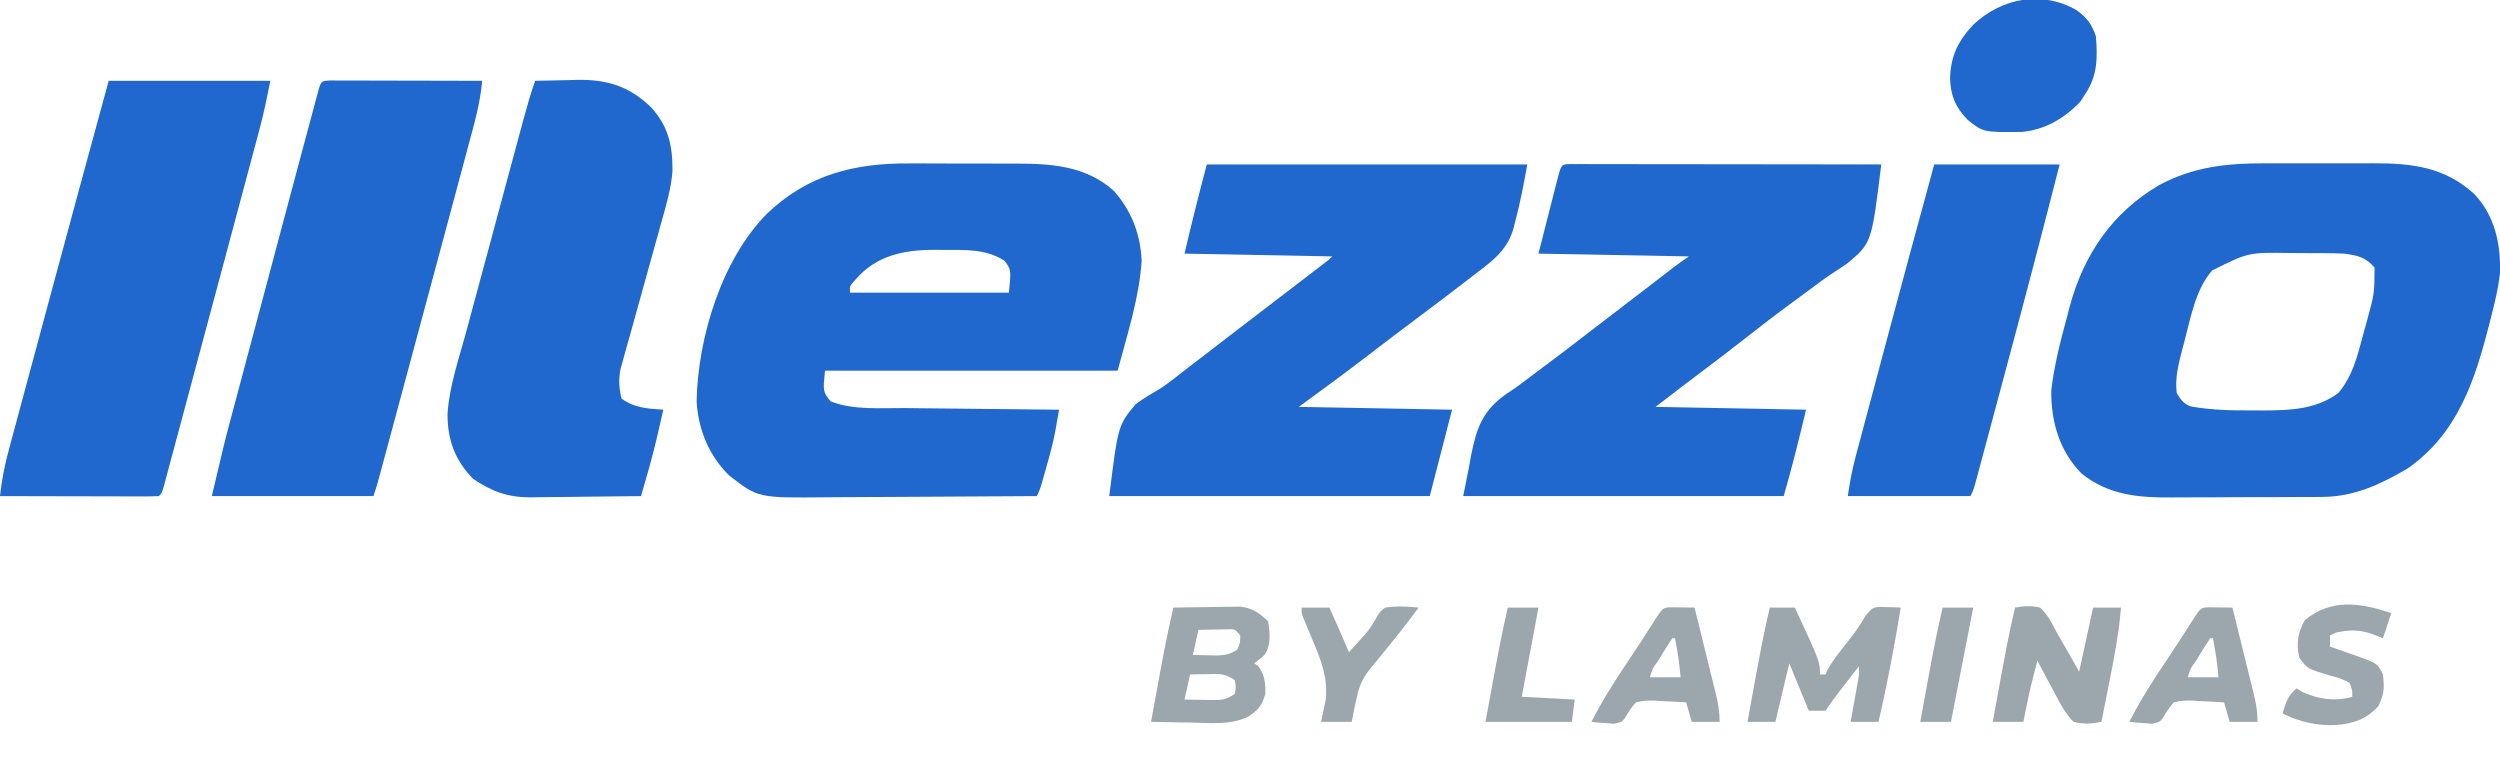
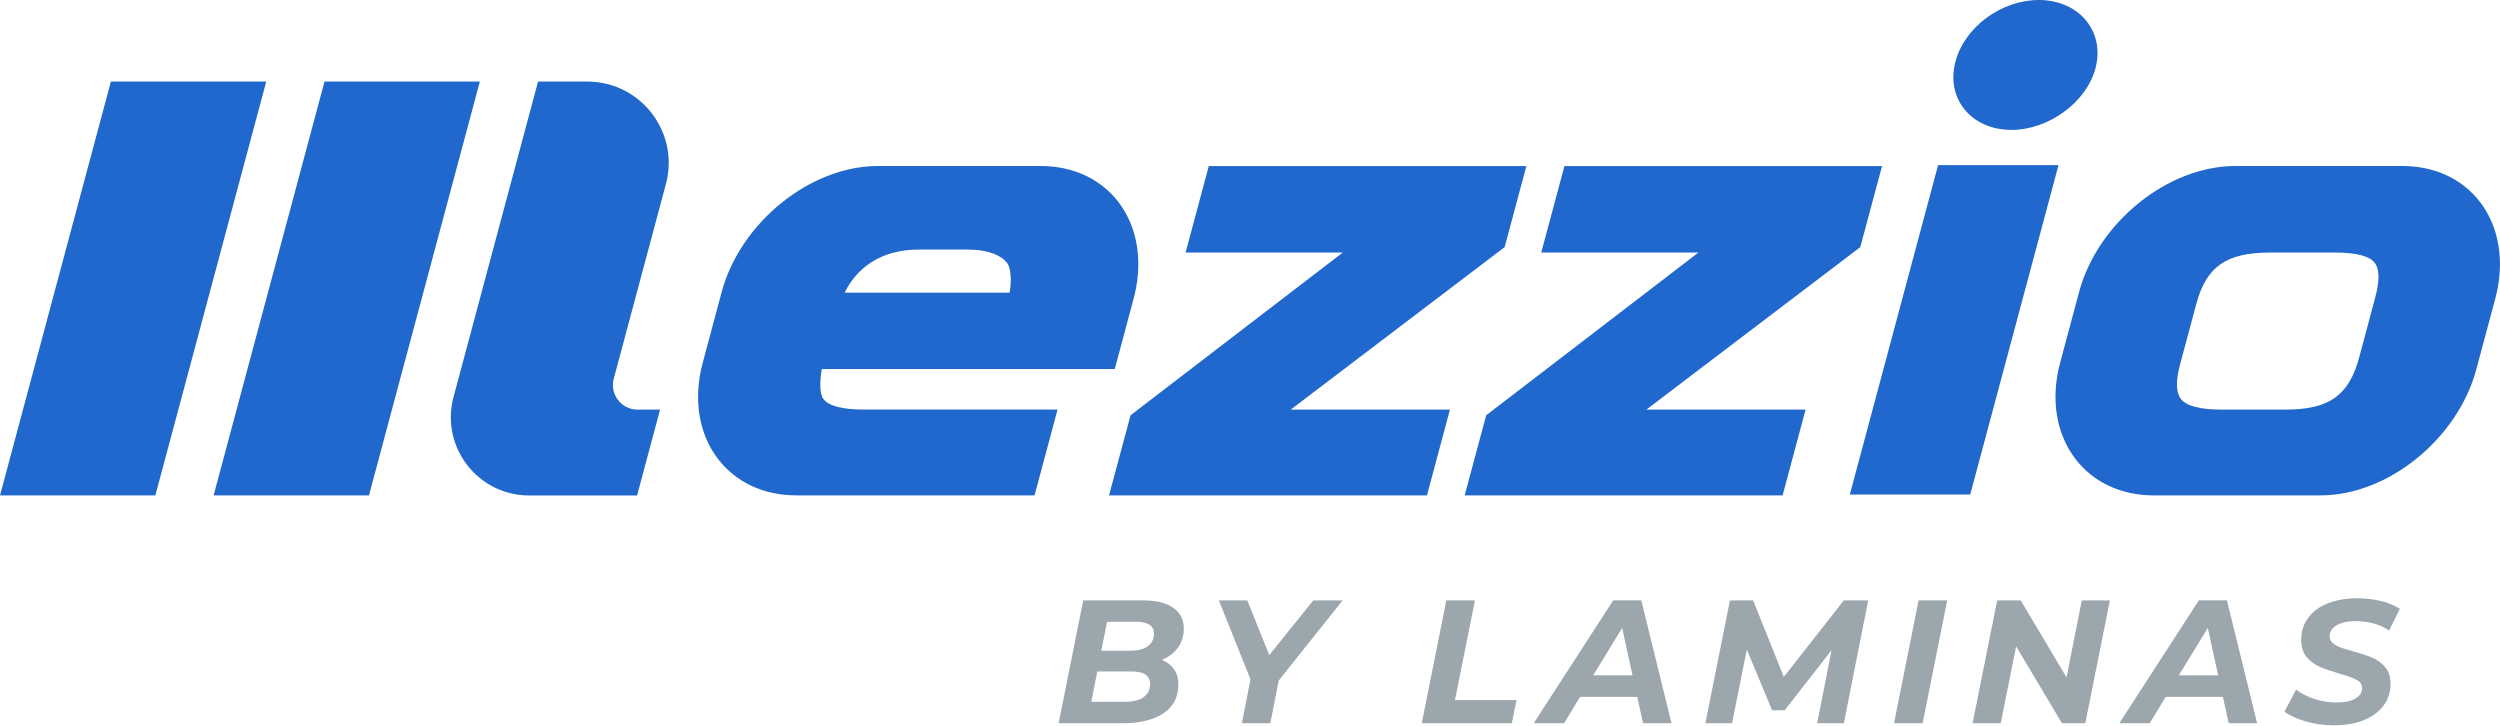
- <svg xmlns="http://www.w3.org/2000/svg" version="1.1" width="897" height="275">
-   <path d="M0 0 C1.437 0.001 2.874 -0 4.312 -0.002 C7.299 -0.001 10.287 0.009 13.274 0.027 C17.076 0.05 20.878 0.05 24.681 0.044 C27.64 0.04 30.599 0.047 33.558 0.057 C34.959 0.061 36.36 0.062 37.762 0.06 C50.726 0.058 63.05 0.77 73.199 9.754 C79.588 16.868 82.859 25.42 83.27 34.926 C82.38 48.353 78.112 61.361 74.645 74.363 C39.995 74.363 5.345 74.363 -30.355 74.363 C-31.095 81.855 -31.095 81.855 -28.355 85.363 C-20.202 88.616 -10.281 87.713 -1.629 87.777 C-0.029 87.796 1.571 87.816 3.171 87.836 C7.35 87.887 11.529 87.927 15.708 87.964 C19.985 88.004 24.262 88.055 28.539 88.105 C36.907 88.202 45.276 88.286 53.645 88.363 C53.34 90.094 53.032 91.824 52.723 93.554 C52.552 94.518 52.381 95.482 52.204 96.474 C51.387 100.692 50.266 104.799 49.082 108.926 C48.861 109.718 48.64 110.51 48.412 111.326 C46.791 117.069 46.791 117.069 45.645 119.363 C33.578 119.456 21.513 119.527 9.446 119.571 C3.843 119.591 -1.761 119.62 -7.365 119.665 C-12.779 119.709 -18.192 119.732 -23.607 119.743 C-25.666 119.75 -27.725 119.765 -29.784 119.786 C-54.394 120.035 -54.394 120.035 -64.797 111.902 C-72.021 104.769 -75.782 95.512 -76.41 85.496 C-76.009 62.533 -67.368 34.282 -51.043 17.918 C-36.436 4.033 -19.809 -0.144 0 0 Z M-19.23 41.488 C-21.554 44.035 -21.554 44.035 -21.355 46.363 C-2.545 46.363 16.265 46.363 35.645 46.363 C36.454 38.144 36.454 38.144 34.082 34.926 C27.385 30.633 20.028 31.028 12.332 31.051 C11.255 31.035 10.178 31.019 9.068 31.002 C-1.889 30.995 -11.733 32.905 -19.23 41.488 Z " fill="#2067CE" transform="translate(326.3555,58.63672)" />
-   <path d="M0 0 C1.477 -0.002 2.955 -0.005 4.432 -0.009 C7.505 -0.013 10.578 -0.007 13.652 0.007 C17.557 0.024 21.462 0.015 25.367 -0.003 C28.41 -0.014 31.453 -0.011 34.497 -0.003 C35.935 -0.001 37.374 -0.003 38.813 -0.01 C52.724 -0.064 64.47 1.359 75.023 10.992 C82.455 18.85 84.553 28.835 84.277 39.398 C83.7 44.508 82.556 49.427 81.277 54.398 C81.034 55.36 80.791 56.321 80.541 57.312 C75.313 77.712 69.317 96.623 51.277 109.398 C41.551 115.122 32.078 119.623 20.589 119.689 C19.487 119.699 19.487 119.699 18.363 119.709 C15.954 119.728 13.546 119.732 11.137 119.734 C9.447 119.741 7.757 119.748 6.067 119.755 C2.53 119.766 -1.007 119.77 -4.544 119.769 C-9.051 119.769 -13.557 119.796 -18.063 119.831 C-21.553 119.853 -25.043 119.857 -28.534 119.856 C-30.194 119.858 -31.854 119.867 -33.513 119.882 C-45.478 119.984 -56.266 119.059 -65.938 111.234 C-73.873 103.074 -76.868 92.548 -76.723 81.398 C-75.663 72.398 -73.411 63.689 -71.035 54.961 C-70.721 53.741 -70.407 52.521 -70.084 51.264 C-65.03 32.66 -54.767 17.618 -38.02 7.816 C-25.827 1.257 -13.648 -0.067 0 0 Z M-18.984 38.426 C-25.046 45.305 -26.715 55.579 -29.035 64.211 C-29.436 65.697 -29.436 65.697 -29.844 67.213 C-31.156 72.33 -32.342 77.081 -31.723 82.398 C-30.289 84.817 -29.359 86.136 -26.734 87.218 C-19.384 88.53 -12.178 88.696 -4.723 88.648 C-3.516 88.656 -2.31 88.664 -1.066 88.672 C8.678 88.651 18.235 88.391 26.277 82.398 C31.305 76.493 33.125 69.197 35.073 61.844 C35.59 59.897 36.132 57.959 36.678 56.02 C39.199 46.829 39.199 46.829 39.277 37.398 C35.974 33.609 33.119 33.012 28.277 32.398 C23.896 32.209 19.515 32.213 15.129 32.213 C13.047 32.211 10.965 32.193 8.883 32.174 C-6.019 31.952 -6.019 31.952 -18.984 38.426 Z " fill="#2067CE" transform="translate(812.7227,58.60156)" />
-   <path d="M0 0 C37.95 0 75.9 0 115 0 C113.744 6.906 112.496 13.621 110.688 20.375 C110.5 21.142 110.312 21.909 110.119 22.699 C107.807 31.308 101.49 35.341 94.688 40.562 C93.891 41.178 93.094 41.794 92.273 42.428 C86.636 46.772 80.959 51.062 75.255 55.316 C68.787 60.143 62.374 65.042 55.971 69.955 C48.391 75.752 40.702 81.352 33 87 C51.15 87.33 69.3 87.66 88 88 C85.36 98.23 82.72 108.46 80 119 C42.05 119 4.1 119 -35 119 C-31.827 93.614 -31.827 93.614 -25.531 86.023 C-23.039 84.196 -20.526 82.605 -17.829 81.101 C-14.183 78.907 -10.909 76.181 -7.562 73.562 C-6.096 72.437 -4.629 71.314 -3.16 70.191 C1.439 66.665 6.033 63.13 10.625 59.594 C14.577 56.554 18.539 53.527 22.5 50.5 C27.836 46.421 33.172 42.34 38.5 38.25 C39.542 37.451 40.583 36.652 41.656 35.828 C43.836 34.205 43.836 34.205 45 33 C27.51 32.67 10.02 32.34 -8 32 C-5.482 21.297 -2.833 10.624 0 0 Z " fill="#2067CE" transform="translate(433,59)" />
-   <path d="M0 0 C1.26 0.001 1.26 0.001 2.545 0.003 C3.505 0.001 4.466 0 5.456 -0.001 C6.518 0.002 7.58 0.006 8.675 0.01 C10.343 0.009 10.343 0.009 12.045 0.009 C15.74 0.01 19.436 0.018 23.132 0.025 C25.686 0.027 28.241 0.029 30.795 0.03 C36.844 0.033 42.893 0.041 48.942 0.051 C55.827 0.062 62.712 0.068 69.597 0.073 C83.764 0.083 97.93 0.101 112.097 0.123 C108.631 28.318 108.631 28.318 99.909 35.623 C98.288 36.737 96.664 37.848 94.998 38.895 C92.024 40.816 89.219 42.958 86.383 45.075 C83.952 46.888 81.504 48.676 79.054 50.463 C73.411 54.603 67.897 58.901 62.386 63.215 C58.216 66.478 54.027 69.705 49.784 72.873 C43.509 77.562 37.306 82.347 31.097 87.123 C48.917 87.453 66.737 87.783 85.097 88.123 C82.652 98.511 80.028 108.862 77.097 119.123 C39.147 119.123 1.197 119.123 -37.903 119.123 C-37.243 115.823 -36.583 112.523 -35.903 109.123 C-35.617 107.545 -35.331 105.967 -35.036 104.342 C-33.053 94.525 -30.91 88.443 -22.411 82.439 C-21.847 82.071 -21.283 81.702 -20.701 81.323 C-18.05 79.554 -15.541 77.61 -13.008 75.678 C-10.964 74.122 -8.905 72.587 -6.841 71.057 C-2.29 67.675 2.198 64.217 6.686 60.752 C11.367 57.139 16.07 53.553 20.769 49.964 C24.172 47.363 27.573 44.759 30.964 42.143 C31.559 41.684 32.154 41.225 32.766 40.752 C34.364 39.518 35.961 38.284 37.558 37.049 C39.361 35.681 41.214 34.378 43.097 33.123 C25.277 32.793 7.457 32.463 -10.903 32.123 C-9.604 27.029 -8.305 21.934 -6.966 16.686 C-6.557 15.076 -6.149 13.467 -5.728 11.809 C-5.406 10.553 -5.083 9.296 -4.751 8.002 C-4.5 7.006 -4.5 7.006 -4.243 5.989 C-2.744 0.177 -2.744 0.177 0 0 Z " fill="#2067CE" transform="translate(562.9034,58.87695)" />
-   <path d="M0 0 C3.958 -0.118 7.916 -0.188 11.875 -0.25 C13.538 -0.3 13.538 -0.3 15.234 -0.352 C25.784 -0.476 33.599 1.902 41.312 9.211 C47.845 16.137 49.356 23.196 49.284 32.447 C48.796 38.559 47.125 44.331 45.451 50.204 C44.794 52.509 44.156 54.819 43.523 57.131 C42.178 62.029 40.809 66.921 39.438 71.812 C37.843 77.504 36.259 83.198 34.697 88.898 C34.07 91.165 33.427 93.427 32.784 95.69 C32.398 97.086 32.014 98.482 31.631 99.878 C31.291 101.088 30.951 102.297 30.601 103.544 C29.935 107.375 30.098 110.224 31 114 C35.505 117.379 40.544 117.648 46 118 C45.421 120.543 44.837 123.084 44.25 125.625 C44.093 126.319 43.935 127.012 43.773 127.727 C42.11 134.892 40.056 141.94 38 149 C31.329 149.102 24.658 149.172 17.987 149.22 C15.72 149.24 13.453 149.267 11.187 149.302 C7.917 149.351 4.649 149.373 1.379 149.391 C-0.126 149.422 -0.126 149.422 -1.662 149.453 C-9.826 149.456 -15.517 147.345 -22.25 142.812 C-28.828 136.085 -31.511 128.623 -31.42 119.325 C-30.731 109.409 -27.335 99.637 -24.727 90.098 C-24.08 87.687 -23.434 85.276 -22.79 82.865 C-21.099 76.549 -19.388 70.238 -17.673 63.929 C-15.929 57.503 -14.209 51.07 -12.484 44.639 C-9.962 35.25 -7.436 25.863 -4.889 16.481 C-4.493 15.015 -4.493 15.015 -4.089 13.519 C-2.849 8.964 -1.558 4.46 0 0 Z " fill="#2067CE" transform="translate(192,29)" />
-   <path d="M0 0 C19.14 0 38.28 0 58 0 C56.842 5.792 55.723 11.353 54.207 17.02 C54.038 17.653 53.87 18.286 53.697 18.938 C53.143 21.016 52.585 23.092 52.027 25.168 C51.628 26.665 51.228 28.161 50.829 29.658 C49.758 33.671 48.682 37.683 47.606 41.695 C46.711 45.031 45.819 48.368 44.926 51.705 C42.635 60.269 40.339 68.832 38.041 77.394 C36.495 83.154 34.951 88.915 33.409 94.675 C31.42 102.107 29.426 109.538 27.429 116.969 C26.685 119.738 25.942 122.508 25.2 125.278 C24.175 129.106 23.145 132.932 22.113 136.758 C21.81 137.893 21.507 139.028 21.194 140.197 C20.918 141.219 20.642 142.241 20.357 143.293 C20.117 144.184 19.878 145.075 19.631 145.993 C19 148 19 148 18 149 C16.22 149.094 14.436 149.117 12.654 149.114 C11.513 149.113 10.372 149.113 9.196 149.113 C7.955 149.108 6.713 149.103 5.434 149.098 C3.538 149.096 3.538 149.096 1.604 149.093 C-1.761 149.089 -5.126 149.08 -8.492 149.069 C-11.923 149.058 -15.355 149.054 -18.787 149.049 C-25.525 149.038 -32.262 149.021 -39 149 C-38.389 143.105 -37.248 137.598 -35.69 131.886 C-35.456 131.009 -35.221 130.133 -34.98 129.229 C-34.204 126.334 -33.42 123.44 -32.637 120.547 C-32.084 118.489 -31.531 116.431 -30.978 114.373 C-29.516 108.931 -28.048 103.49 -26.578 98.05 C-25.131 92.687 -23.69 87.322 -22.248 81.957 C-14.897 54.62 -7.461 27.307 0 0 Z " fill="#2067CE" transform="translate(39,29)" />
-   <path d="M0 0 C1.01 0.002 2.021 0.004 3.062 0.007 C4.773 0.007 4.773 0.007 6.52 0.007 C7.761 0.012 9.003 0.017 10.282 0.023 C12.178 0.025 12.178 0.025 14.112 0.027 C17.477 0.032 20.842 0.041 24.208 0.052 C27.639 0.062 31.071 0.066 34.503 0.071 C41.241 0.082 47.978 0.099 54.716 0.12 C54.052 8.004 51.899 15.484 49.841 23.093 C49.439 24.592 49.039 26.092 48.638 27.591 C47.56 31.621 46.476 35.649 45.39 39.677 C44.261 43.871 43.138 48.067 42.013 52.263 C39.707 60.865 37.393 69.465 35.077 78.065 C33.757 82.967 32.439 87.869 31.121 92.772 C28.759 101.556 26.395 110.338 24.028 119.12 C23.844 119.804 23.66 120.487 23.47 121.192 C22.258 125.689 21.044 130.186 19.829 134.683 C19.526 135.807 19.223 136.932 18.91 138.09 C18.634 139.112 18.357 140.134 18.072 141.187 C17.833 142.073 17.594 142.959 17.347 143.872 C16.852 145.636 16.295 147.382 15.716 149.12 C-3.424 149.12 -22.564 149.12 -42.284 149.12 C-37.689 129.589 -37.689 129.589 -35.263 120.534 C-34.989 119.503 -34.716 118.473 -34.434 117.412 C-33.545 114.07 -32.653 110.73 -31.761 107.39 C-31.13 105.023 -30.5 102.656 -29.87 100.289 C-28.556 95.351 -27.239 90.414 -25.922 85.476 C-24.25 79.212 -22.581 72.947 -20.913 66.682 C-19.301 60.626 -17.687 54.57 -16.073 48.515 C-15.774 47.392 -15.475 46.27 -15.167 45.113 C-13.484 38.799 -11.798 32.487 -10.104 26.176 C-9.543 24.086 -8.983 21.995 -8.424 19.904 C-7.594 16.8 -6.759 13.698 -5.922 10.596 C-5.671 9.652 -5.419 8.709 -5.16 7.737 C-4.927 6.879 -4.695 6.021 -4.456 5.138 C-4.253 4.383 -4.05 3.628 -3.841 2.85 C-3.008 0.261 -2.785 0.147 0 0 Z " fill="#2067CE" transform="translate(118.2842,28.87975)" />
-   <path d="M0 0 C14.85 0 29.7 0 45 0 C38.813 24.231 32.466 48.413 25.977 72.565 C24.722 77.234 23.471 81.904 22.221 86.575 C21.246 90.215 20.27 93.855 19.292 97.494 C18.829 99.22 18.367 100.946 17.905 102.672 C17.269 105.049 16.63 107.425 15.99 109.801 C15.708 110.858 15.708 110.858 15.421 111.936 C14.114 116.771 14.114 116.771 13 119 C-1.52 119 -16.04 119 -31 119 C-30.284 113.986 -29.411 109.329 -28.102 104.477 C-27.816 103.399 -27.816 103.399 -27.524 102.3 C-26.895 99.93 -26.26 97.563 -25.625 95.195 C-25.177 93.513 -24.729 91.831 -24.281 90.149 C-23.098 85.705 -21.91 81.263 -20.721 76.821 C-19.778 73.297 -18.839 69.771 -17.901 66.245 C-12.014 44.141 -6.039 22.063 0 0 Z " fill="#2067CE" transform="translate(694,59)" />
-   <path d="M0 0 C3.743 2.597 5.64 5.154 7.066 9.434 C7.727 17.353 7.638 23.776 3.066 30.434 C2.51 31.3 1.953 32.166 1.379 33.059 C-4.401 38.995 -11.196 42.99 -19.52 43.77 C-33.307 43.912 -33.307 43.912 -38.934 39.434 C-43.324 34.927 -45.027 30.848 -45.246 24.621 C-45.03 16.518 -42.4 11.162 -36.891 5.258 C-26.651 -4.287 -12.396 -7.024 0 0 Z " fill="#2067CE" transform="translate(744.9336,3.566406)" />
-   <path d="M0 0 C2.97 0 5.94 0 9 0 C18 19.402 18 19.402 18 24 C18.66 24 19.32 24 20 24 C20.231 23.47 20.461 22.94 20.699 22.395 C22.762 18.598 25.517 15.323 28.191 11.947 C30.549 8.95 32.614 6.01 34.5 2.688 C37 0 37 0 39.432 -0.262 C40.78 -0.216 40.78 -0.216 42.156 -0.168 C43.515 -0.132 43.515 -0.132 44.9 -0.094 C45.593 -0.063 46.286 -0.032 47 0 C44.71 13.763 42.188 27.415 39 41 C35.7 41 32.4 41 29 41 C29.217 39.808 29.433 38.615 29.656 37.387 C29.938 35.82 30.219 34.254 30.5 32.688 C30.643 31.902 30.786 31.116 30.934 30.307 C31.069 29.549 31.204 28.792 31.344 28.012 C31.469 27.315 31.595 26.619 31.725 25.901 C32.072 23.825 32.072 23.825 32 21 C30.374 23.103 28.749 25.208 27.125 27.312 C26.665 27.907 26.205 28.502 25.73 29.115 C23.738 31.7 21.811 34.283 20 37 C18.02 37 16.04 37 14 37 C10.535 28.585 10.535 28.585 7 20 C5.35 26.93 3.7 33.86 2 41 C-1.3 41 -4.6 41 -8 41 C-2.65 11.655 -2.65 11.655 0 0 Z " fill="#9CA6AD" transform="translate(635,218)" />
-   <path d="M0 0 C4.396 -0.087 8.791 -0.14 13.188 -0.188 C14.433 -0.213 15.679 -0.238 16.963 -0.264 C18.165 -0.273 19.367 -0.283 20.605 -0.293 C21.71 -0.309 22.815 -0.324 23.954 -0.341 C28.349 0.151 30.918 1.918 34 5 C34.665 8.955 35.088 13.283 32.879 16.77 C31.5 18.125 31.5 18.125 29 20 C29.474 20.33 29.949 20.66 30.438 21 C32.814 24.042 33.092 27.253 33 31 C31.773 35.253 30.5 36.659 26.84 39.156 C20.479 42.198 13.377 41.421 6.5 41.25 C5.091 41.23 3.682 41.212 2.273 41.195 C-1.152 41.148 -4.576 41.083 -8 41 C-2.802 12.488 -2.802 12.488 0 0 Z M9 8 C8.34 10.97 7.68 13.94 7 17 C8.916 17.054 10.833 17.093 12.75 17.125 C13.817 17.148 14.885 17.171 15.984 17.195 C18.952 17.003 20.571 16.677 23 15 C23.991 12.547 23.991 12.547 24 10 C22.112 7.671 22.112 7.671 18.961 7.805 C17.186 7.839 17.186 7.839 15.375 7.875 C13.592 7.902 13.592 7.902 11.773 7.93 C10.858 7.953 9.943 7.976 9 8 Z M6 24 C5.34 26.97 4.68 29.94 4 33 C6.438 33.054 8.874 33.094 11.312 33.125 C12.348 33.15 12.348 33.15 13.404 33.176 C17.171 33.212 18.784 33.144 22 31 C22.5 28.5 22.5 28.5 22 26 C18.368 23.579 16.617 23.79 12.312 23.875 C11.133 23.893 9.954 23.911 8.738 23.93 C7.383 23.964 7.383 23.964 6 24 Z " fill="#9CA6AD" transform="translate(421,218)" />
-   <path d="M0 0 C3.152 -0.567 5.863 -0.718 9 0 C11.764 2.529 13.263 5.714 15 9 C16.046 10.829 17.106 12.649 18.167 14.469 C19.8 17.3 21.396 20.152 23 23 C24.65 15.41 26.3 7.82 28 0 C31.3 0 34.6 0 38 0 C37.316 8.85 35.669 17.436 33.938 26.125 C33.653 27.573 33.368 29.021 33.084 30.469 C32.394 33.98 31.699 37.49 31 41 C27.466 41.706 24.511 41.902 21 41 C17.813 37.784 15.923 34.008 13.875 30 C13.3 28.951 12.725 27.901 12.133 26.82 C10.72 24.23 9.345 21.626 8 19 C7.523 20.88 7.048 22.76 6.574 24.641 C6.31 25.688 6.045 26.735 5.772 27.813 C4.712 32.187 3.845 36.581 3 41 C-0.63 41 -4.26 41 -8 41 C-2.65 11.655 -2.65 11.655 0 0 Z " fill="#9CA6AD" transform="translate(723,218)" />
-   <path d="M0 0 C1.514 0.017 1.514 0.017 3.059 0.035 C4.071 0.044 5.082 0.053 6.125 0.062 C6.907 0.074 7.69 0.086 8.496 0.098 C9.784 5.292 11.065 10.488 12.341 15.686 C12.776 17.454 13.213 19.221 13.651 20.988 C14.281 23.529 14.905 26.071 15.527 28.613 C15.724 29.402 15.921 30.191 16.124 31.003 C16.974 34.498 17.496 37.479 17.496 41.098 C14.196 41.098 10.896 41.098 7.496 41.098 C6.836 38.788 6.176 36.478 5.496 34.098 C2.597 33.908 -0.289 33.77 -3.191 33.66 C-4.008 33.602 -4.825 33.543 -5.666 33.482 C-8.127 33.413 -10.127 33.439 -12.504 34.098 C-14.109 35.789 -15.175 37.516 -16.352 39.524 C-17.504 41.098 -17.504 41.098 -20.398 41.781 C-21.361 41.7 -22.324 41.619 -23.316 41.535 C-24.78 41.44 -24.78 41.44 -26.273 41.344 C-27.009 41.263 -27.746 41.181 -28.504 41.098 C-24.542 33.351 -19.982 26.167 -15.113 18.977 C-12.087 14.504 -9.18 9.958 -6.284 5.401 C-2.913 0.114 -2.913 0.114 0 0 Z M0.496 11.098 C-0.903 13.225 -2.247 15.359 -3.566 17.535 C-3.943 18.147 -4.321 18.758 -4.709 19.389 C-6.654 22.061 -6.654 22.061 -7.504 25.098 C-3.874 25.098 -0.244 25.098 3.496 25.098 C2.773 18.055 2.773 18.055 1.496 11.098 C1.166 11.098 0.836 11.098 0.496 11.098 Z " fill="#9CA6AD" transform="translate(792.5039,217.9023)" />
-   <path d="M0 0 C1.514 0.017 1.514 0.017 3.059 0.035 C4.071 0.044 5.082 0.053 6.125 0.062 C6.907 0.074 7.69 0.086 8.496 0.098 C9.784 5.292 11.065 10.488 12.341 15.686 C12.776 17.454 13.213 19.221 13.651 20.988 C14.281 23.529 14.905 26.071 15.527 28.613 C15.724 29.402 15.921 30.191 16.124 31.003 C16.974 34.498 17.496 37.479 17.496 41.098 C14.196 41.098 10.896 41.098 7.496 41.098 C6.836 38.788 6.176 36.478 5.496 34.098 C2.597 33.908 -0.289 33.77 -3.191 33.66 C-4.008 33.602 -4.825 33.543 -5.666 33.482 C-8.127 33.413 -10.127 33.439 -12.504 34.098 C-14.109 35.789 -15.175 37.516 -16.352 39.524 C-17.504 41.098 -17.504 41.098 -20.398 41.781 C-21.361 41.7 -22.324 41.619 -23.316 41.535 C-24.78 41.44 -24.78 41.44 -26.273 41.344 C-27.009 41.263 -27.746 41.181 -28.504 41.098 C-24.542 33.351 -19.982 26.167 -15.113 18.977 C-12.087 14.504 -9.18 9.958 -6.284 5.401 C-2.913 0.114 -2.913 0.114 0 0 Z M0.496 11.098 C-0.903 13.225 -2.247 15.359 -3.566 17.535 C-3.943 18.147 -4.321 18.758 -4.709 19.389 C-6.654 22.061 -6.654 22.061 -7.504 25.098 C-3.874 25.098 -0.244 25.098 3.496 25.098 C2.773 18.055 2.773 18.055 1.496 11.098 C1.166 11.098 0.836 11.098 0.496 11.098 Z " fill="#9CA6AD" transform="translate(599.5039,217.9023)" />
-   <path d="M0 0 C-0.99 2.97 -1.98 5.94 -3 9 C-4.98 8.227 -4.98 8.227 -7 7.438 C-11.818 5.816 -15.054 5.959 -20 7 C-20.99 7.495 -20.99 7.495 -22 8 C-22 9.32 -22 10.64 -22 12 C-20.88 12.387 -19.76 12.773 -18.605 13.172 C-17.133 13.697 -15.66 14.223 -14.188 14.75 C-13.45 15.003 -12.712 15.255 -11.951 15.516 C-4.971 18.042 -4.971 18.042 -3 22 C-2.462 26.761 -2.511 29.003 -4.625 33.312 C-8.876 38.122 -13.726 39.651 -19.961 40.16 C-26.657 40.43 -32.99 39.005 -39 36 C-37.909 32.225 -37.092 29.53 -34 27 C-33.196 27.474 -32.391 27.949 -31.562 28.438 C-25.886 30.927 -20.04 31.754 -14 30 C-13.961 27.559 -13.961 27.559 -15 25 C-18.08 23.433 -18.08 23.433 -21.812 22.438 C-30.081 19.961 -30.081 19.961 -33 16 C-34.193 11.013 -33.558 6.991 -31.062 2.562 C-21.553 -5.394 -10.958 -3.704 0 0 Z " fill="#9CA6AD" transform="translate(858,220)" />
-   <path d="M0 0 C3.3 0 6.6 0 10 0 C12.372 5.318 14.72 10.642 17 16 C18.234 14.65 19.462 13.295 20.688 11.938 C21.429 11.123 22.17 10.308 22.934 9.469 C24.723 7.331 25.939 5.371 27.25 2.938 C28.371 1.242 28.371 1.242 30 0 C34.063 -0.587 37.925 -0.409 42 0 C37.897 5.564 33.638 10.971 29.25 16.312 C28.108 17.703 26.967 19.095 25.828 20.488 C25.332 21.092 24.836 21.696 24.325 22.318 C21.25 26.221 20.351 29.35 19.375 34.188 C18.984 36.096 18.984 36.096 18.586 38.043 C18.393 39.019 18.199 39.995 18 41 C14.37 41 10.74 41 7 41 C7.553 38.396 8.107 35.792 8.66 33.188 C9.517 25.153 7.027 18.892 3.938 11.625 C3.194 9.848 2.453 8.069 1.715 6.289 C1.386 5.513 1.057 4.736 0.719 3.936 C0 2 0 2 0 0 Z " fill="#9CA6AD" transform="translate(467,218)" />
-   <path d="M0 0 C3.63 0 7.26 0 11 0 C9.02 10.56 7.04 21.12 5 32 C11.27 32.33 17.54 32.66 24 33 C23.67 35.64 23.34 38.28 23 41 C12.77 41 2.54 41 -8 41 C-2.714 12.143 -2.714 12.143 0 0 Z " fill="#9CA6AD" transform="translate(541,218)" />
-   <path d="M0 0 C3.63 0 7.26 0 11 0 C8.36 13.53 5.72 27.06 3 41 C-0.63 41 -4.26 41 -8 41 C-2.847 12.737 -2.847 12.737 0 0 Z " fill="#9CA6AD" transform="translate(697,218)" />
+ <svg xmlns="http://www.w3.org/2000/svg" id="Layer_2" viewBox="0 0 894.98 259.66">
+   <defs>
+     <style>.cls-1{fill:#2067ce;}.cls-2{fill:#9ca6ad;}</style>
+   </defs>
+   <g id="Layer_1-2">
+     <path class="cls-1" d="M747.17,7.81c-3.8-4.96-10.11-7.81-17.29-7.81-13.42,0-26.51,9.66-29.82,21.97-1.67,6.21-.62,12.2,2.96,16.86,3.75,4.88,9.96,7.68,17.04,7.68,13.33,0,26.83-9.86,30.08-21.98,1.64-6.14.59-12.08-2.98-16.71Z" />
+     <polygon class="cls-1" points="662.81 174.85 662.22 177.04 705.32 177.04 736.34 61.31 736.93 59.12 693.82 59.12 662.81 174.85" />
+     <path class="cls-1" d="M400.41,72.35c-6.4-8.33-16.29-12.92-27.85-12.92h-58.3c-24.17,0-49.25,20.24-55.91,45.12l-6.79,25.36c-3.45,12.84-1.45,25.37,5.49,34.4,6.44,8.4,16.4,13.03,28.02,13.03h85.29l8.23-30.73h-69.54c-7.56,0-12.38-1.28-14.31-3.81-1.4-1.82-1.27-6.59-.54-10.71h104.88l6.31-23.57h0s.87-3.36.87-3.36c2.86-12.31.76-24.19-5.87-32.83ZM346.34,89.34c7.8,0,12.28,2.28,14.19,4.78,1.38,1.79,1.66,6.46.89,10.66h-59.05c4.32-8.79,12.82-15.44,26.58-15.44h17.39Z" />
+     <polygon class="cls-1" points="432.74 59.44 424.43 90.41 480.69 90.41 404.73 148.66 397.02 177.36 510.83 177.36 519.07 146.63 462.07 146.63 538.65 88.46 546.43 59.44 432.74 59.44" />
+     <polygon class="cls-1" points="560.06 59.44 551.75 90.41 608.01 90.41 532.05 148.66 524.34 177.36 638.15 177.36 646.39 146.63 589.39 146.63 665.97 88.46 673.76 59.44 560.06 59.44" />
+     <path class="cls-1" d="M887.85,72.35c-6.39-8.33-16.27-12.92-27.84-12.92h-59.81c-24.16,0-49.24,20.24-55.91,45.12l-6.79,25.36c-3.45,12.83-1.44,25.36,5.49,34.4,6.45,8.4,16.41,13.03,28.02,13.03h59.81c24.04,0,49.02-20.24,55.68-45.12l6.8-25.36c3.46-12.91,1.48-25.49-5.46-34.52ZM850.31,106.49l-5.75,21.5c-3.65,13.59-10.78,18.64-26.3,18.64h-23.02c-7.67,0-12.55-1.29-14.51-3.82-1.78-2.33-1.86-6.43-.24-12.51l5.77-21.5c3.6-13.41,10.77-18.39,26.45-18.39h23.03c7.79,0,12.5,1.21,14.41,3.7,1.71,2.23,1.77,6.39.16,12.38Z" />
+     <polygon class="cls-1" points="132.08 177.36 76.47 177.36 116.17 29.2 171.78 29.2 132.08 177.36" />
+     <polygon class="cls-1" points="55.61 177.36 0 177.36 39.7 29.2 95.31 29.2 55.61 177.36" />
+     <path class="cls-1" d="M210.27,29.2h-17.65l-30.26,112.92c-4.77,17.78,8.64,35.25,27.05,35.25h19.12s19.54,0,19.54,0l8.23-30.73h-8.08c-5.78,0-9.99-5.49-8.5-11.07l18.67-69.7c4.96-18.5-8.98-36.66-28.13-36.66Z" />
+     <path class="cls-2" d="M420.3,239.59c1.03,1.49,1.54,3.3,1.54,5.43,0,4.57-1.8,8.02-5.4,10.37-3.6,2.35-8.4,3.52-14.39,3.52h-23.06l8.8-43.98h21.24c4.73,0,8.38.87,10.93,2.61,2.55,1.74,3.83,4.22,3.83,7.45,0,2.68-.7,4.97-2.1,6.88-1.4,1.91-3.32,3.36-5.75,4.37,1.88.75,3.34,1.88,4.37,3.36ZM409.34,249.61c1.59-1.09,2.39-2.66,2.39-4.71,0-3.02-2.2-4.52-6.6-4.52h-12.31l-2.14,10.87h12c2.85,0,5.07-.54,6.66-1.63ZM396.33,222.59l-2.07,10.37h10.37c2.68,0,4.76-.53,6.25-1.6,1.49-1.07,2.23-2.61,2.23-4.62,0-2.76-2.16-4.15-6.47-4.15h-10.3Z" />
+     <path class="cls-2" d="M457.78,243.64l-3.02,15.27h-10.18l3.08-15.71-11.31-28.27h10.18l7.85,19.6,15.77-19.6h10.49l-22.87,28.71Z" />
+     <path class="cls-2" d="M517.78,214.93h10.24l-7.16,35.68h22.05l-1.7,8.29h-32.23l8.8-43.98Z" />
+     <path class="cls-2" d="M586.13,249.48h-20.48l-5.72,9.42h-10.87l28.46-43.98h10.05l10.81,43.98h-10.18l-2.07-9.42ZM584.43,241.76l-3.71-16.96-10.37,16.96h14.07Z" />
+     <path class="cls-2" d="M668.81,214.93l-8.73,43.98h-9.55l5.15-26.14-16.77,21.49h-4.52l-9.05-21.74-5.28,26.39h-9.55l8.8-43.98h8.29l10.99,27.39,21.49-27.39h8.73Z" />
+     <path class="cls-2" d="M686.84,214.93h10.24l-8.79,43.98h-10.24l8.8-43.98Z" />
+     <path class="cls-2" d="M755.32,214.93l-8.8,43.98h-8.36l-16.4-27.52-5.53,27.52h-10.05l8.8-43.98h8.42l16.4,27.58,5.47-27.58h10.05Z" />
+     <path class="cls-2" d="M795.78,249.48h-20.48l-5.72,9.42h-10.87l28.46-43.98h10.05l10.81,43.98h-10.18l-2.07-9.42ZM794.08,241.76l-3.71-16.96-10.37,16.96h14.07Z" />
+     <path class="cls-2" d="M825.49,258.28c-3.18-.92-5.74-2.09-7.67-3.52l4.15-7.85c2.01,1.47,4.27,2.6,6.79,3.39,2.51.8,5.09,1.19,7.73,1.19,2.81,0,5.03-.46,6.66-1.38,1.63-.92,2.45-2.18,2.45-3.77,0-1.3-.65-2.29-1.95-2.98-1.3-.69-3.37-1.43-6.22-2.23-2.85-.84-5.17-1.64-6.97-2.42-1.8-.77-3.36-1.94-4.68-3.49-1.32-1.55-1.98-3.6-1.98-6.16,0-2.97.83-5.59,2.48-7.85,1.65-2.26,4-4,7.04-5.21,3.04-1.21,6.57-1.82,10.59-1.82,2.97,0,5.78.32,8.42.97s4.9,1.58,6.79,2.8l-3.83,7.79c-1.63-1.13-3.48-1.98-5.53-2.54s-4.19-.85-6.41-.85c-2.89,0-5.17.5-6.85,1.51-1.68,1-2.51,2.3-2.51,3.9,0,.96.36,1.77,1.07,2.42.71.65,1.61,1.17,2.7,1.57,1.09.4,2.62.87,4.59,1.41,2.81.75,5.11,1.52,6.91,2.29,1.8.78,3.34,1.91,4.62,3.39,1.28,1.49,1.92,3.45,1.92,5.88,0,3.02-.84,5.64-2.51,7.88-1.68,2.24-4.04,3.98-7.1,5.21-3.06,1.24-6.62,1.85-10.68,1.85-3.48,0-6.81-.46-9.99-1.38Z" />
+   </g>
</svg>
